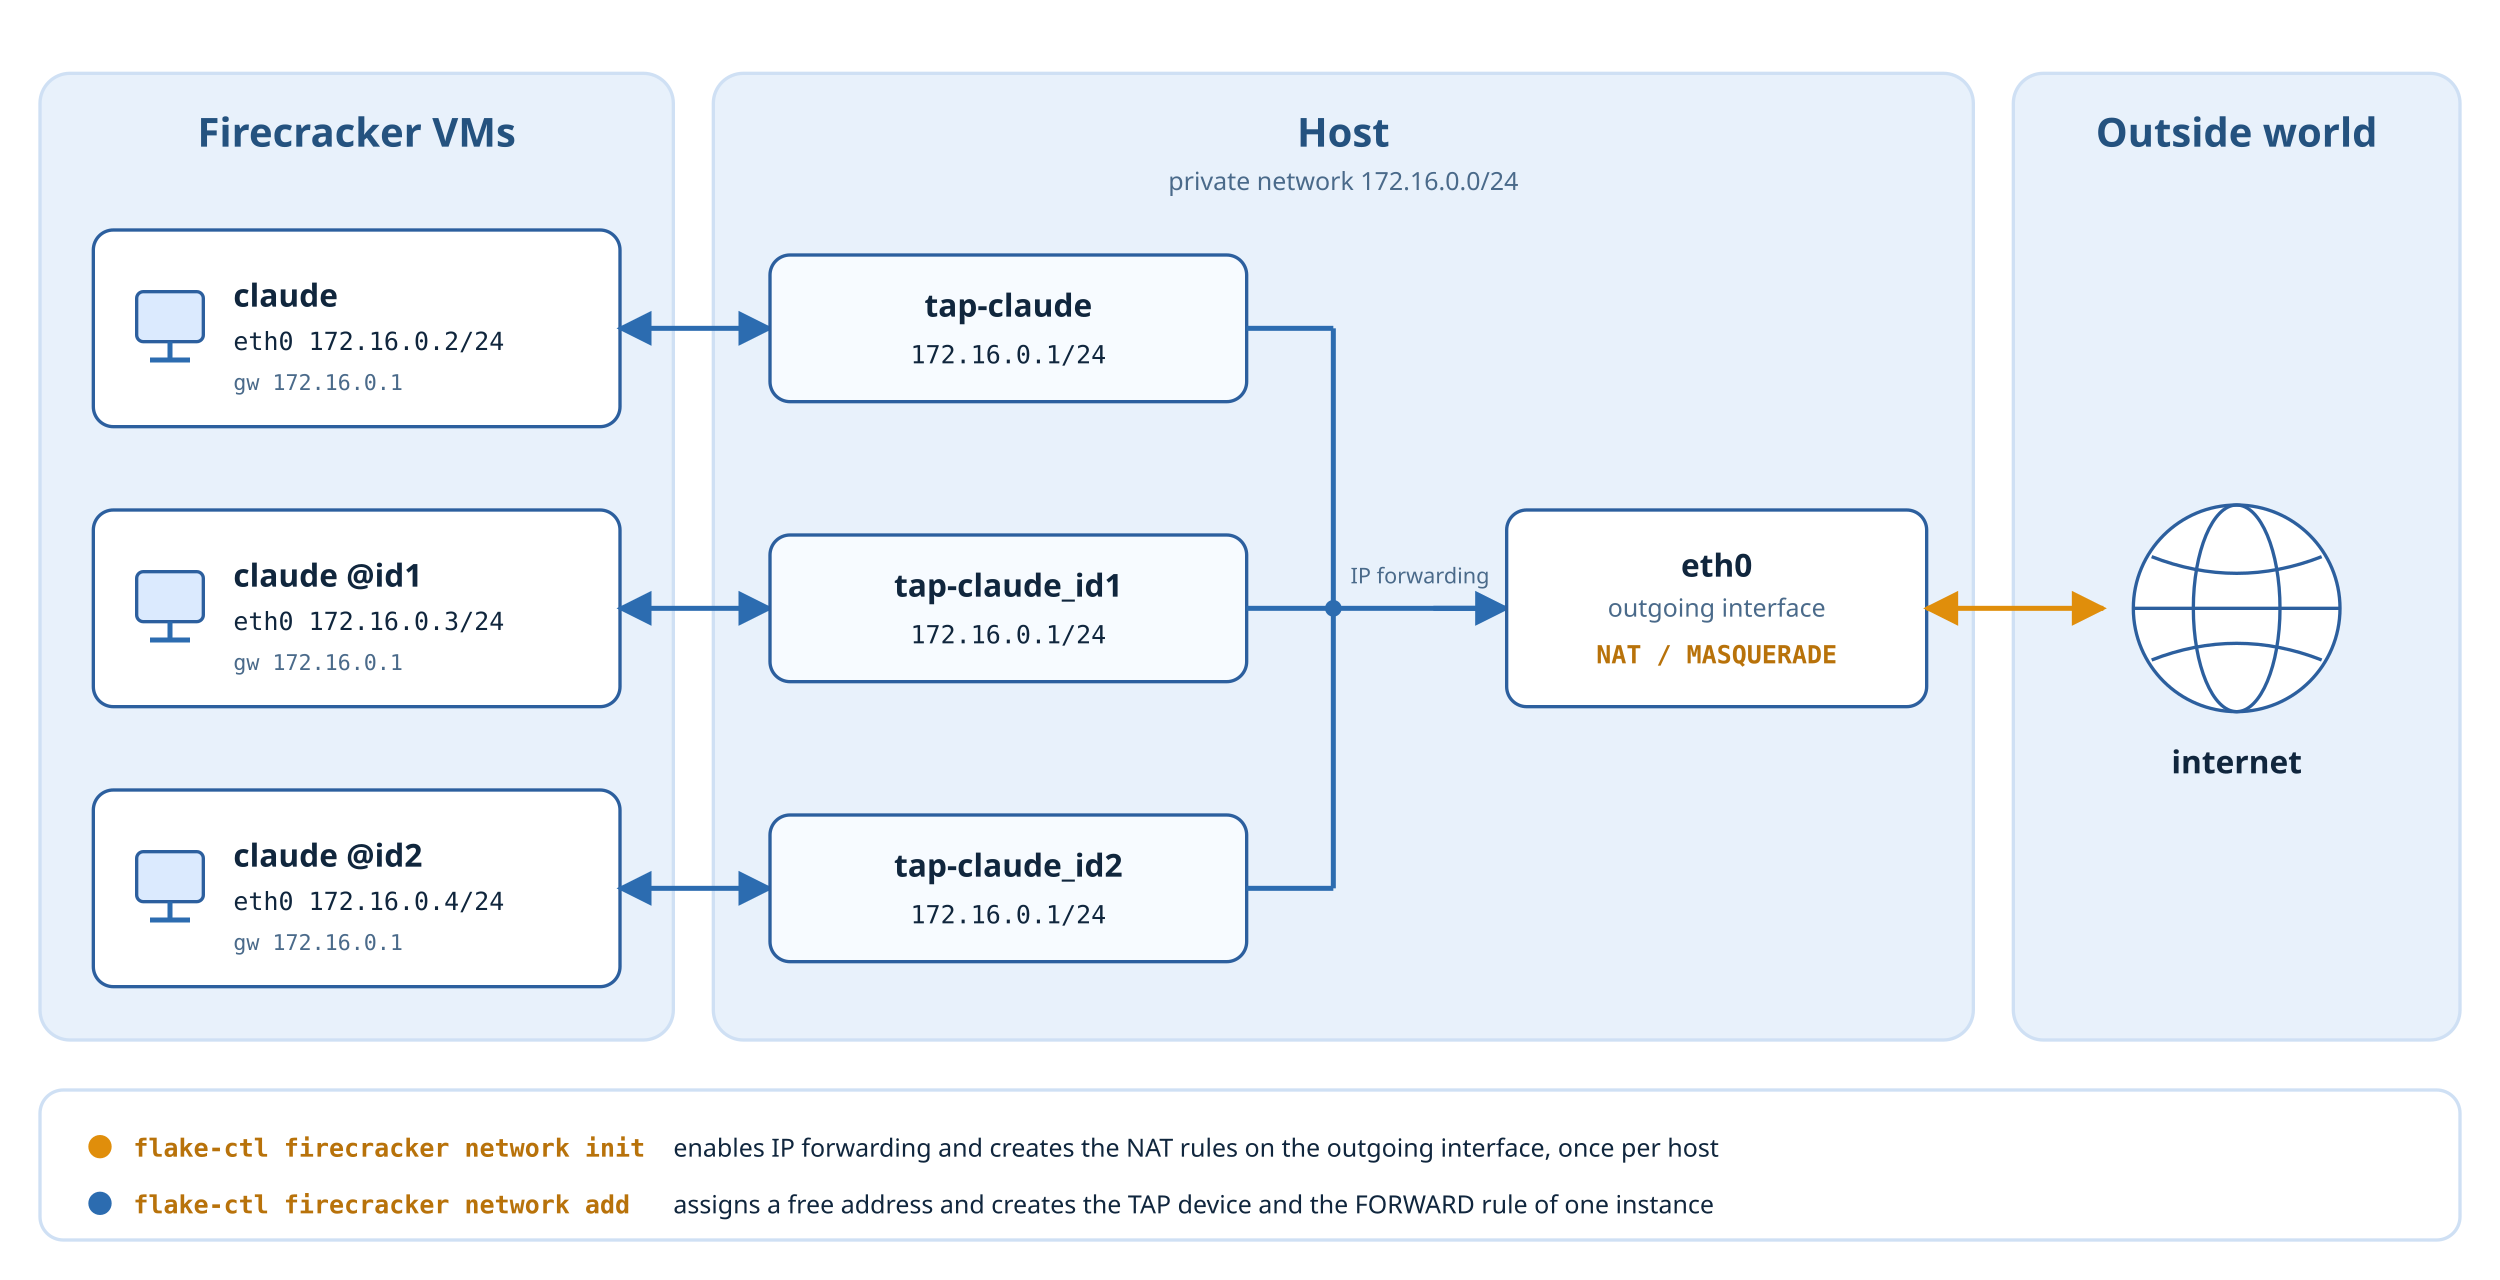
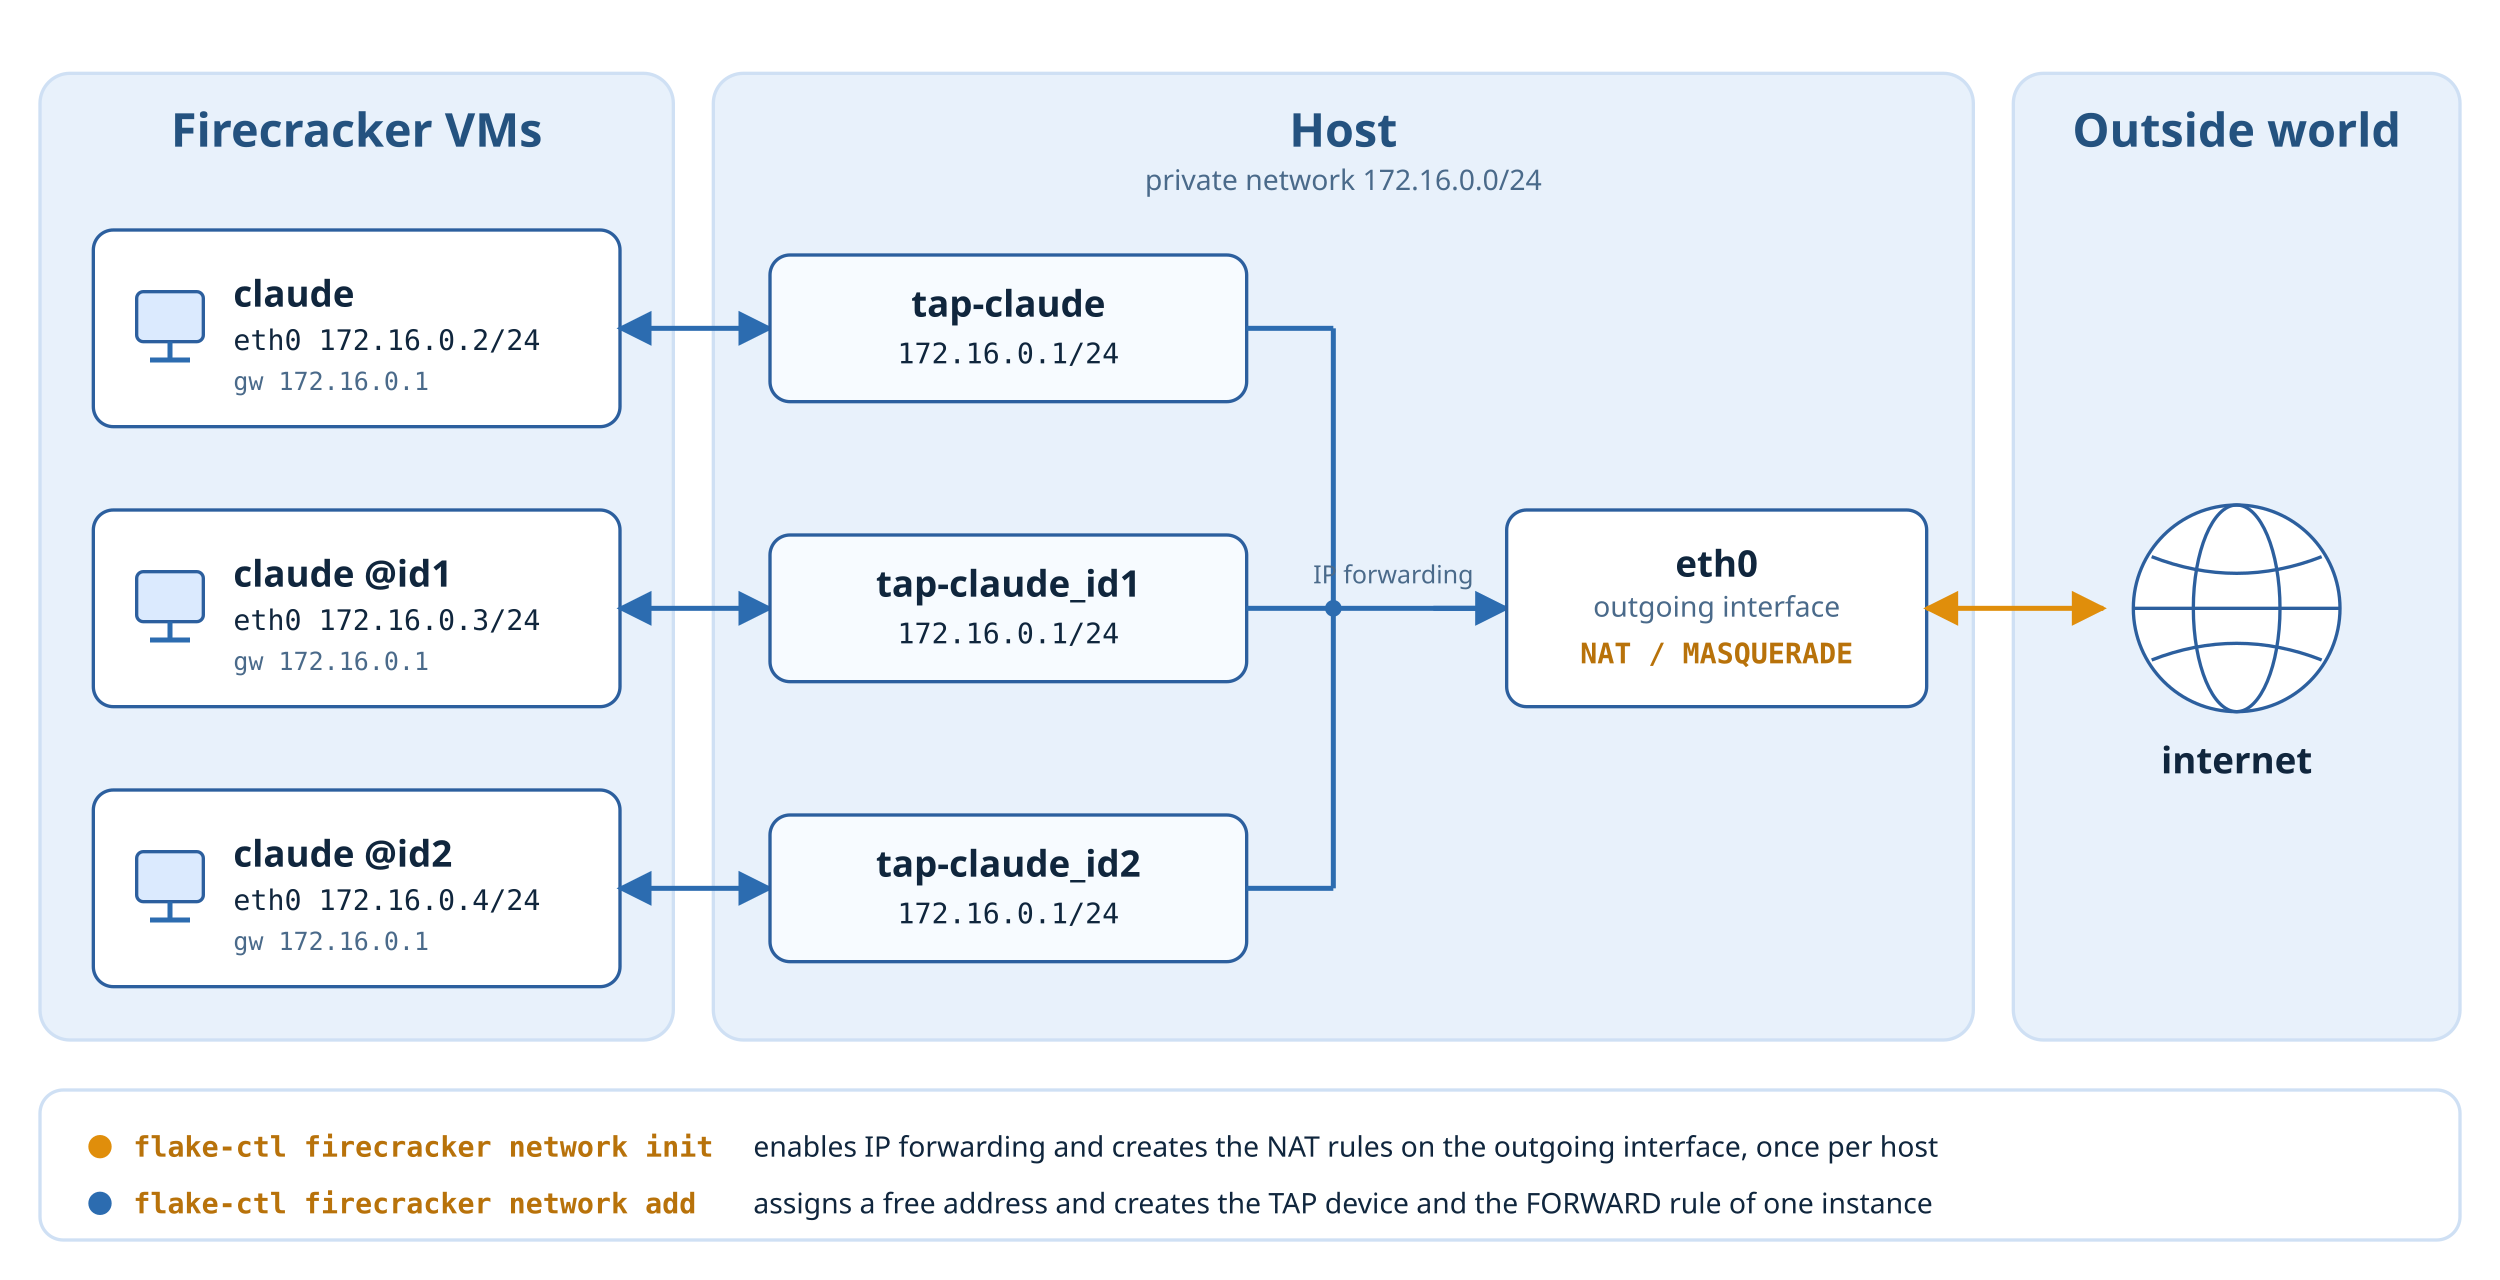
<svg xmlns="http://www.w3.org/2000/svg" width="1500" height="768" viewBox="0 52 1500 768">
  <defs>
    <marker id="arrow" viewBox="0 0 10 10" refX="9" refY="5" markerWidth="7" markerHeight="7" orient="auto-start-reverse">
      <path d="M 0 0 L 10 5 L 0 10 z" fill="#2c6cb0" />
    </marker>
    <marker id="arrow-amber" viewBox="0 0 10 10" refX="9" refY="5" markerWidth="7" markerHeight="7" orient="auto-start-reverse">
      <path d="M 0 0 L 10 5 L 0 10 z" fill="#e08e0b" />
    </marker>
    <style>
      .panel  { fill: #e8f1fb; stroke: #cfe0f4; stroke-width: 2; }
      .box    { fill: #ffffff; stroke: #2c5f9e; stroke-width: 2; }
      .tap    { fill: #f7fbff; stroke: #2c5f9e; stroke-width: 2; }
      .icon   { fill: #dbeafe; stroke: #2c5f9e; stroke-width: 2; }
      .link   { stroke: #2c6cb0; stroke-width: 3; fill: none; }
-       .head   { font: bold 24px 'Adwaita Sans', sans-serif; fill: #24527f; }
-       .sub    { font: 15px 'Adwaita Sans', sans-serif; fill: #4a6a8a; }
-       .title  { font: bold 19px 'Adwaita Sans', sans-serif; fill: #10263d; }
-       .mono   { font: 15px 'Source Code Pro', monospace; fill: #10263d; }
-       .monos  { font: 13px 'Source Code Pro', monospace; fill: #4a6a8a; }
-       .note   { font: 15px 'Adwaita Sans', sans-serif; fill: #10263d; }
-       .tiny   { font: 13px 'Adwaita Sans', sans-serif; fill: #4a6a8a; }
-       .amber  { font: bold 15px 'Source Code Pro', monospace; fill: #b8720a; }
+       .head   { font: bold 28px 'Adwaita Sans', sans-serif; fill: #24527f; }
+       .sub    { font: 17px 'Adwaita Sans', sans-serif; fill: #4a6a8a; }
+       .title  { font: bold 22px 'Adwaita Sans', sans-serif; fill: #10263d; }
+       .mono   { font: 17px 'Source Code Pro', monospace; fill: #10263d; }
+       .monos  { font: 15px 'Source Code Pro', monospace; fill: #4a6a8a; }
+       .note   { font: 17px 'Adwaita Sans', sans-serif; fill: #10263d; }
+       .tiny   { font: 15px 'Adwaita Sans', sans-serif; fill: #4a6a8a; }
+       .amber  { font: bold 17px 'Source Code Pro', monospace; fill: #b8720a; }
    </style>
  </defs>
  <rect width="1500" height="820" fill="#ffffff" />
  <rect class="panel" x="24" y="96" width="380" height="580" rx="18" />
  <rect class="panel" x="428" y="96" width="756" height="580" rx="18" />
  <rect class="panel" x="1208" y="96" width="268" height="580" rx="18" />
  <text class="head" x="214" y="140" text-anchor="middle">Firecracker VMs</text>
  <text class="head" x="806" y="140" text-anchor="middle">Host</text>
  <text class="head" x="1342" y="140" text-anchor="middle">Outside world</text>
  <text class="sub" x="806" y="166" text-anchor="middle">private network 172.16.0.0/24</text>
  <rect class="box" x="56" y="190" width="316" height="118" rx="12" />
  <rect class="icon" x="82" y="227" width="40" height="30" rx="4" />
  <path class="link" d="M 102 257 L 102 268 M 90 268 L 114 268" />
  <text class="title" x="140" y="236">claude</text>
  <text class="mono" x="140" y="262">eth0  172.16.0.2/24</text>
  <text class="monos" x="140" y="286">gw 172.16.0.1</text>
  <path class="link" marker-start="url(#arrow)" marker-end="url(#arrow)" d="M 372 249 L 462 249" />
  <rect class="tap" x="462" y="205" width="286" height="88" rx="12" />
  <text class="title" x="605" y="242" text-anchor="middle">tap-claude</text>
  <text class="mono" x="605" y="270" text-anchor="middle">172.16.0.1/24</text>
  <rect class="box" x="56" y="358" width="316" height="118" rx="12" />
  <rect class="icon" x="82" y="395" width="40" height="30" rx="4" />
  <path class="link" d="M 102 425 L 102 436 M 90 436 L 114 436" />
  <text class="title" x="140" y="404">claude @id1</text>
  <text class="mono" x="140" y="430">eth0  172.16.0.3/24</text>
  <text class="monos" x="140" y="454">gw 172.16.0.1</text>
  <path class="link" marker-start="url(#arrow)" marker-end="url(#arrow)" d="M 372 417 L 462 417" />
  <rect class="tap" x="462" y="373" width="286" height="88" rx="12" />
  <text class="title" x="605" y="410" text-anchor="middle">tap-claude_id1</text>
  <text class="mono" x="605" y="438" text-anchor="middle">172.16.0.1/24</text>
  <rect class="box" x="56" y="526" width="316" height="118" rx="12" />
  <rect class="icon" x="82" y="563" width="40" height="30" rx="4" />
  <path class="link" d="M 102 593 L 102 604 M 90 604 L 114 604" />
  <text class="title" x="140" y="572">claude @id2</text>
  <text class="mono" x="140" y="598">eth0  172.16.0.4/24</text>
  <text class="monos" x="140" y="622">gw 172.16.0.1</text>
  <path class="link" marker-start="url(#arrow)" marker-end="url(#arrow)" d="M 372 585 L 462 585" />
  <rect class="tap" x="462" y="541" width="286" height="88" rx="12" />
  <text class="title" x="605" y="578" text-anchor="middle">tap-claude_id2</text>
  <text class="mono" x="605" y="606" text-anchor="middle">172.16.0.1/24</text>
  <path class="link" d="M 748 249 L 800 249 M 748 585 L 800 585                         M 800 249 L 800 585 M 748 417 L 904 417" />
  <path class="link" marker-end="url(#arrow)" d="M 860 417 L 904 417" />
  <circle cx="800" cy="417" r="5" fill="#2c6cb0" />
-   <text class="tiny" x="852" y="402" text-anchor="middle">IP forwarding</text>
+   <text class="tiny" x="836" y="402" text-anchor="middle">IP forwarding</text>
  <rect class="box" x="904" y="358" width="252" height="118" rx="12" />
  <text class="title" x="1030" y="398" text-anchor="middle">eth0</text>
  <text class="sub" x="1030" y="422" text-anchor="middle">outgoing interface</text>
  <text class="amber" x="1030" y="450" text-anchor="middle">NAT / MASQUERADE</text>
  <path class="link" marker-start="url(#arrow-amber)" marker-end="url(#arrow-amber)" style="stroke:#e08e0b" d="M 1156 417 L 1262 417" />
  <circle cx="1342" cy="417" r="62" fill="#ffffff" stroke="#2c5f9e" stroke-width="2" />
  <ellipse cx="1342" cy="417" rx="26" ry="62" fill="none" stroke="#2c5f9e" stroke-width="2" />
  <path d="M 1280 417 L 1404 417" stroke="#2c5f9e" stroke-width="2" fill="none" />
  <path d="M 1291 386 Q 1342 406 1393 386" stroke="#2c5f9e" stroke-width="2" fill="none" />
  <path d="M 1291 448 Q 1342 428 1393 448" stroke="#2c5f9e" stroke-width="2" fill="none" />
  <text class="title" x="1342" y="516" text-anchor="middle">internet</text>
  <rect x="24" y="706" width="1452" height="90" rx="14" fill="#ffffff" stroke="#cfe0f4" stroke-width="2" />
  <circle cx="60" cy="740" r="7" fill="#e08e0b" />
  <text class="amber" x="80" y="746">flake-ctl firecracker network init</text>
-   <text class="note" x="404" y="746">enables IP forwarding and creates the NAT rules on the outgoing interface, once per host</text>
+   <text class="note" x="452" y="746">enables IP forwarding and creates the NAT rules on the outgoing interface, once per host</text>
  <circle cx="60" cy="774" r="7" fill="#2c6cb0" />
  <text class="amber" x="80" y="780" fill="#1f5490">flake-ctl firecracker network add</text>
-   <text class="note" x="404" y="780">assigns a free address and creates the TAP device and the FORWARD rule of one instance</text>
+   <text class="note" x="452" y="780">assigns a free address and creates the TAP device and the FORWARD rule of one instance</text>
</svg>
